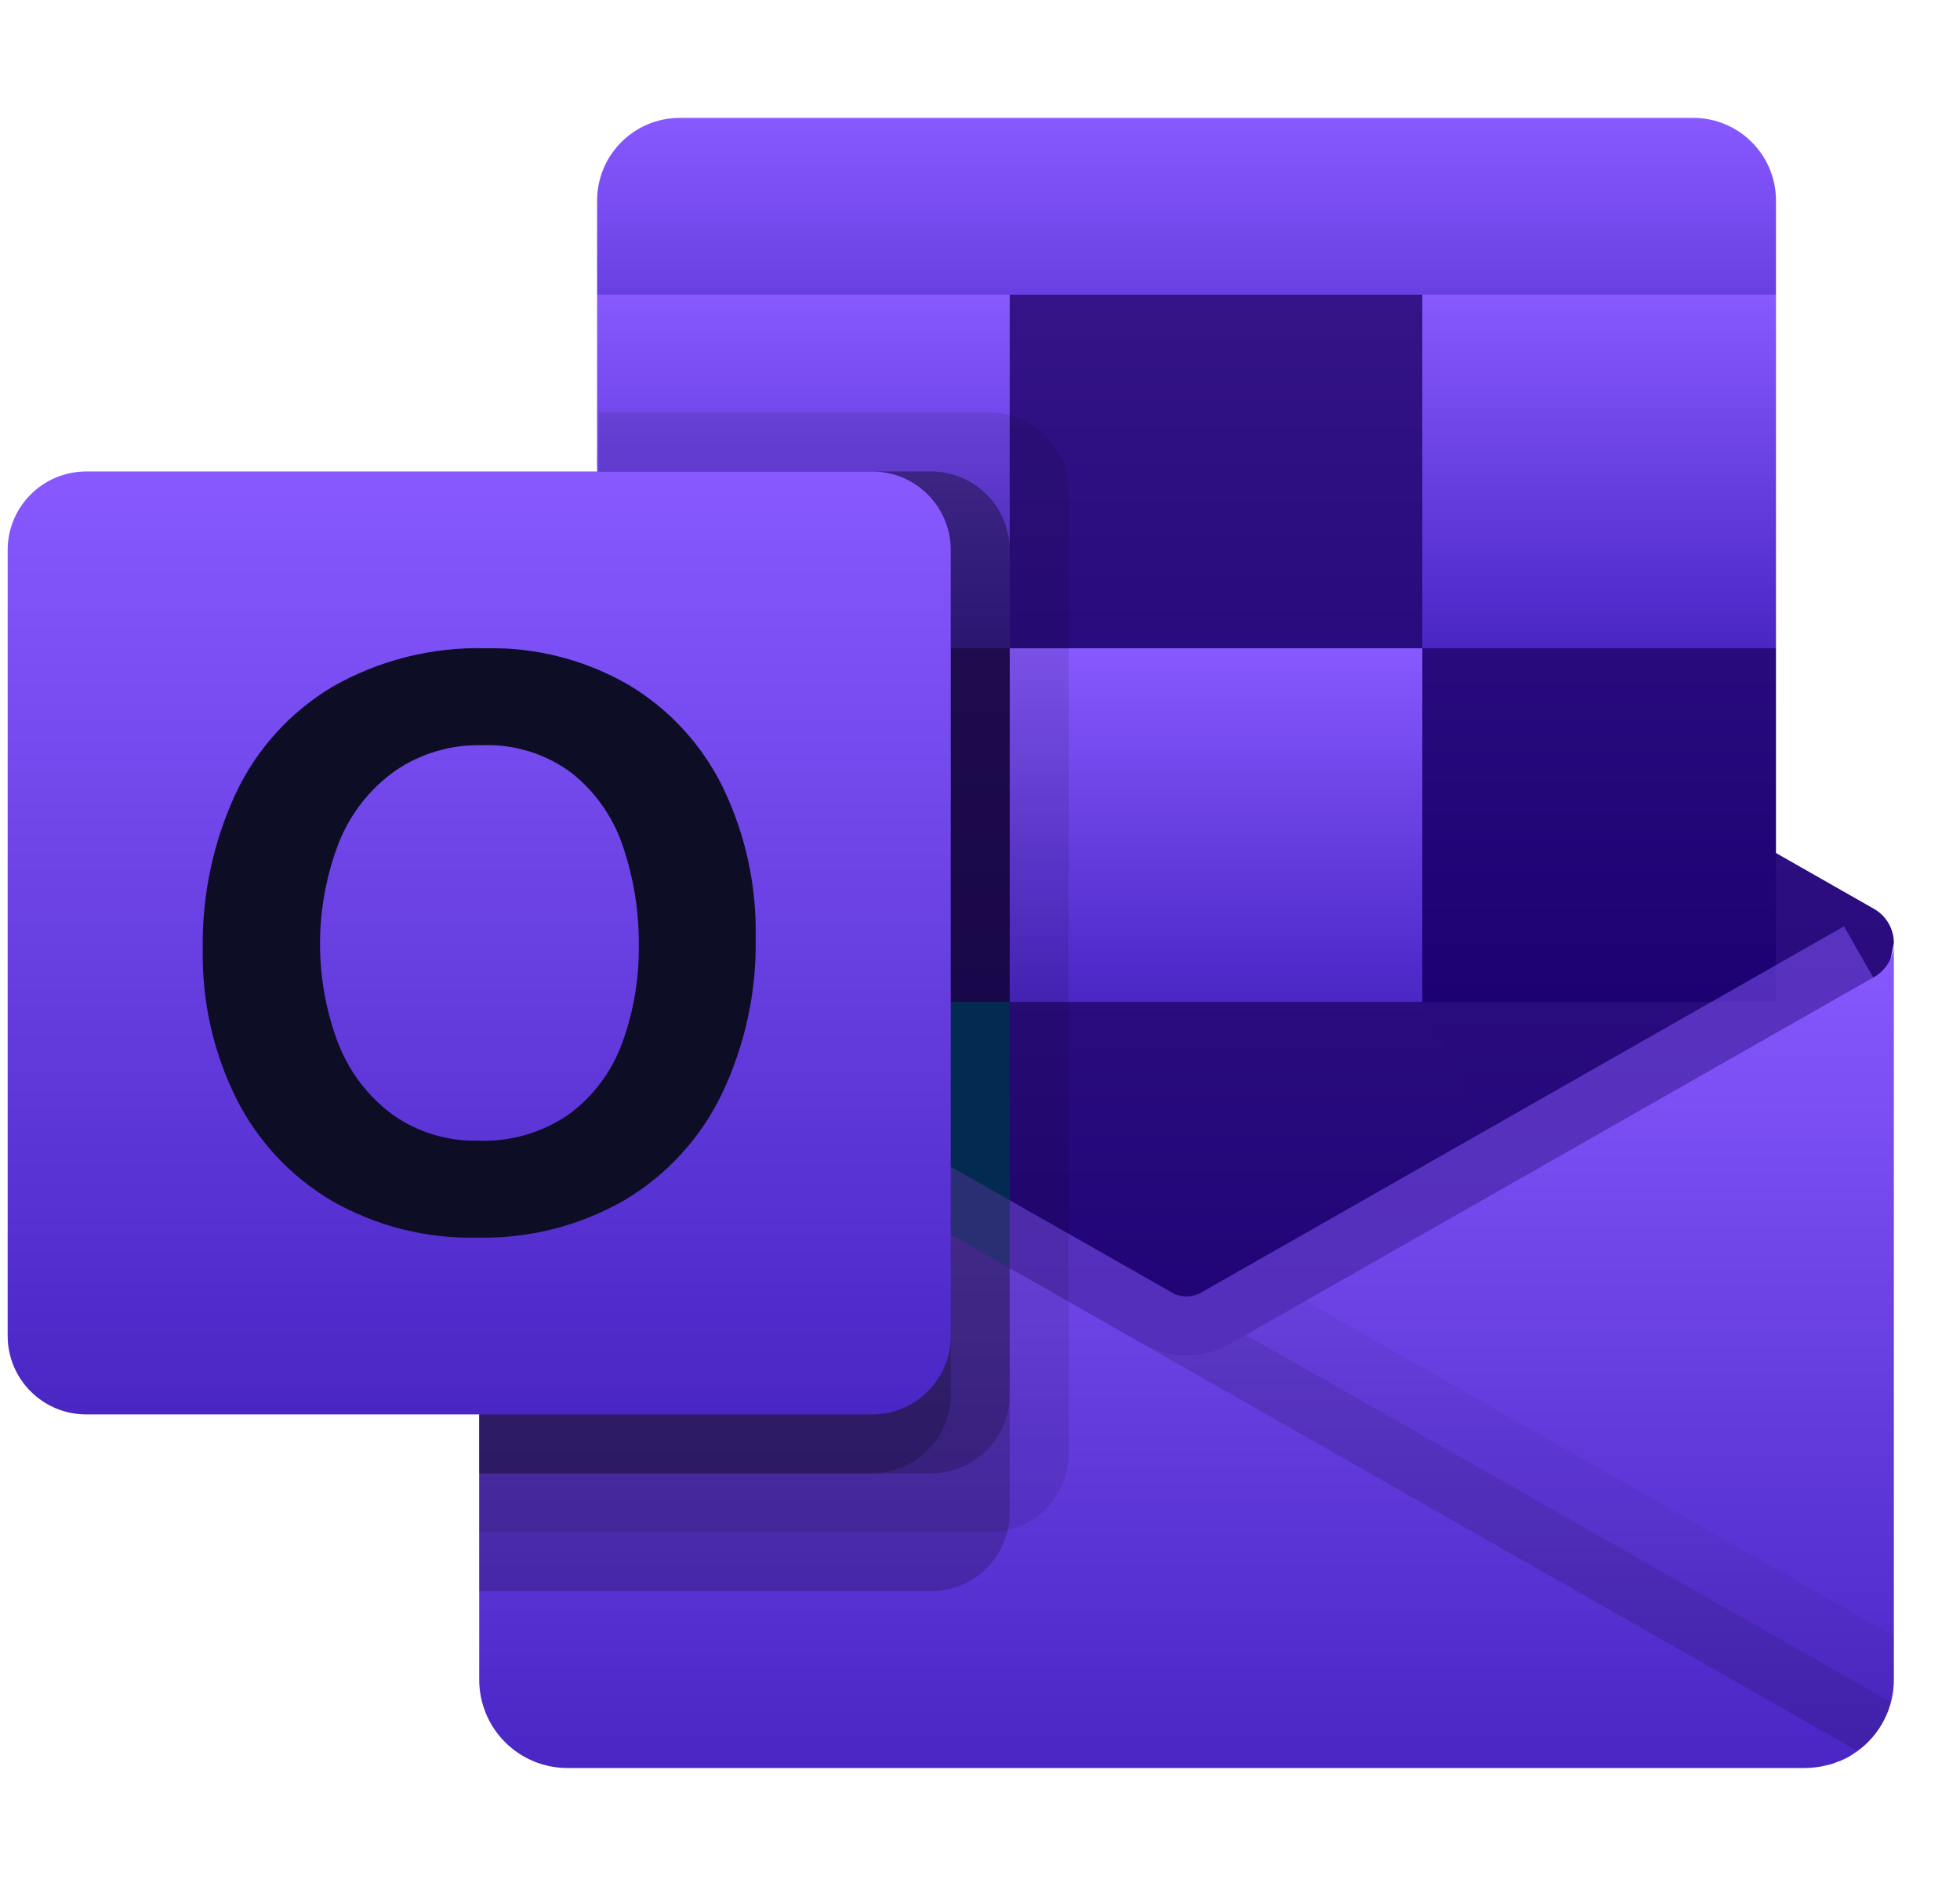
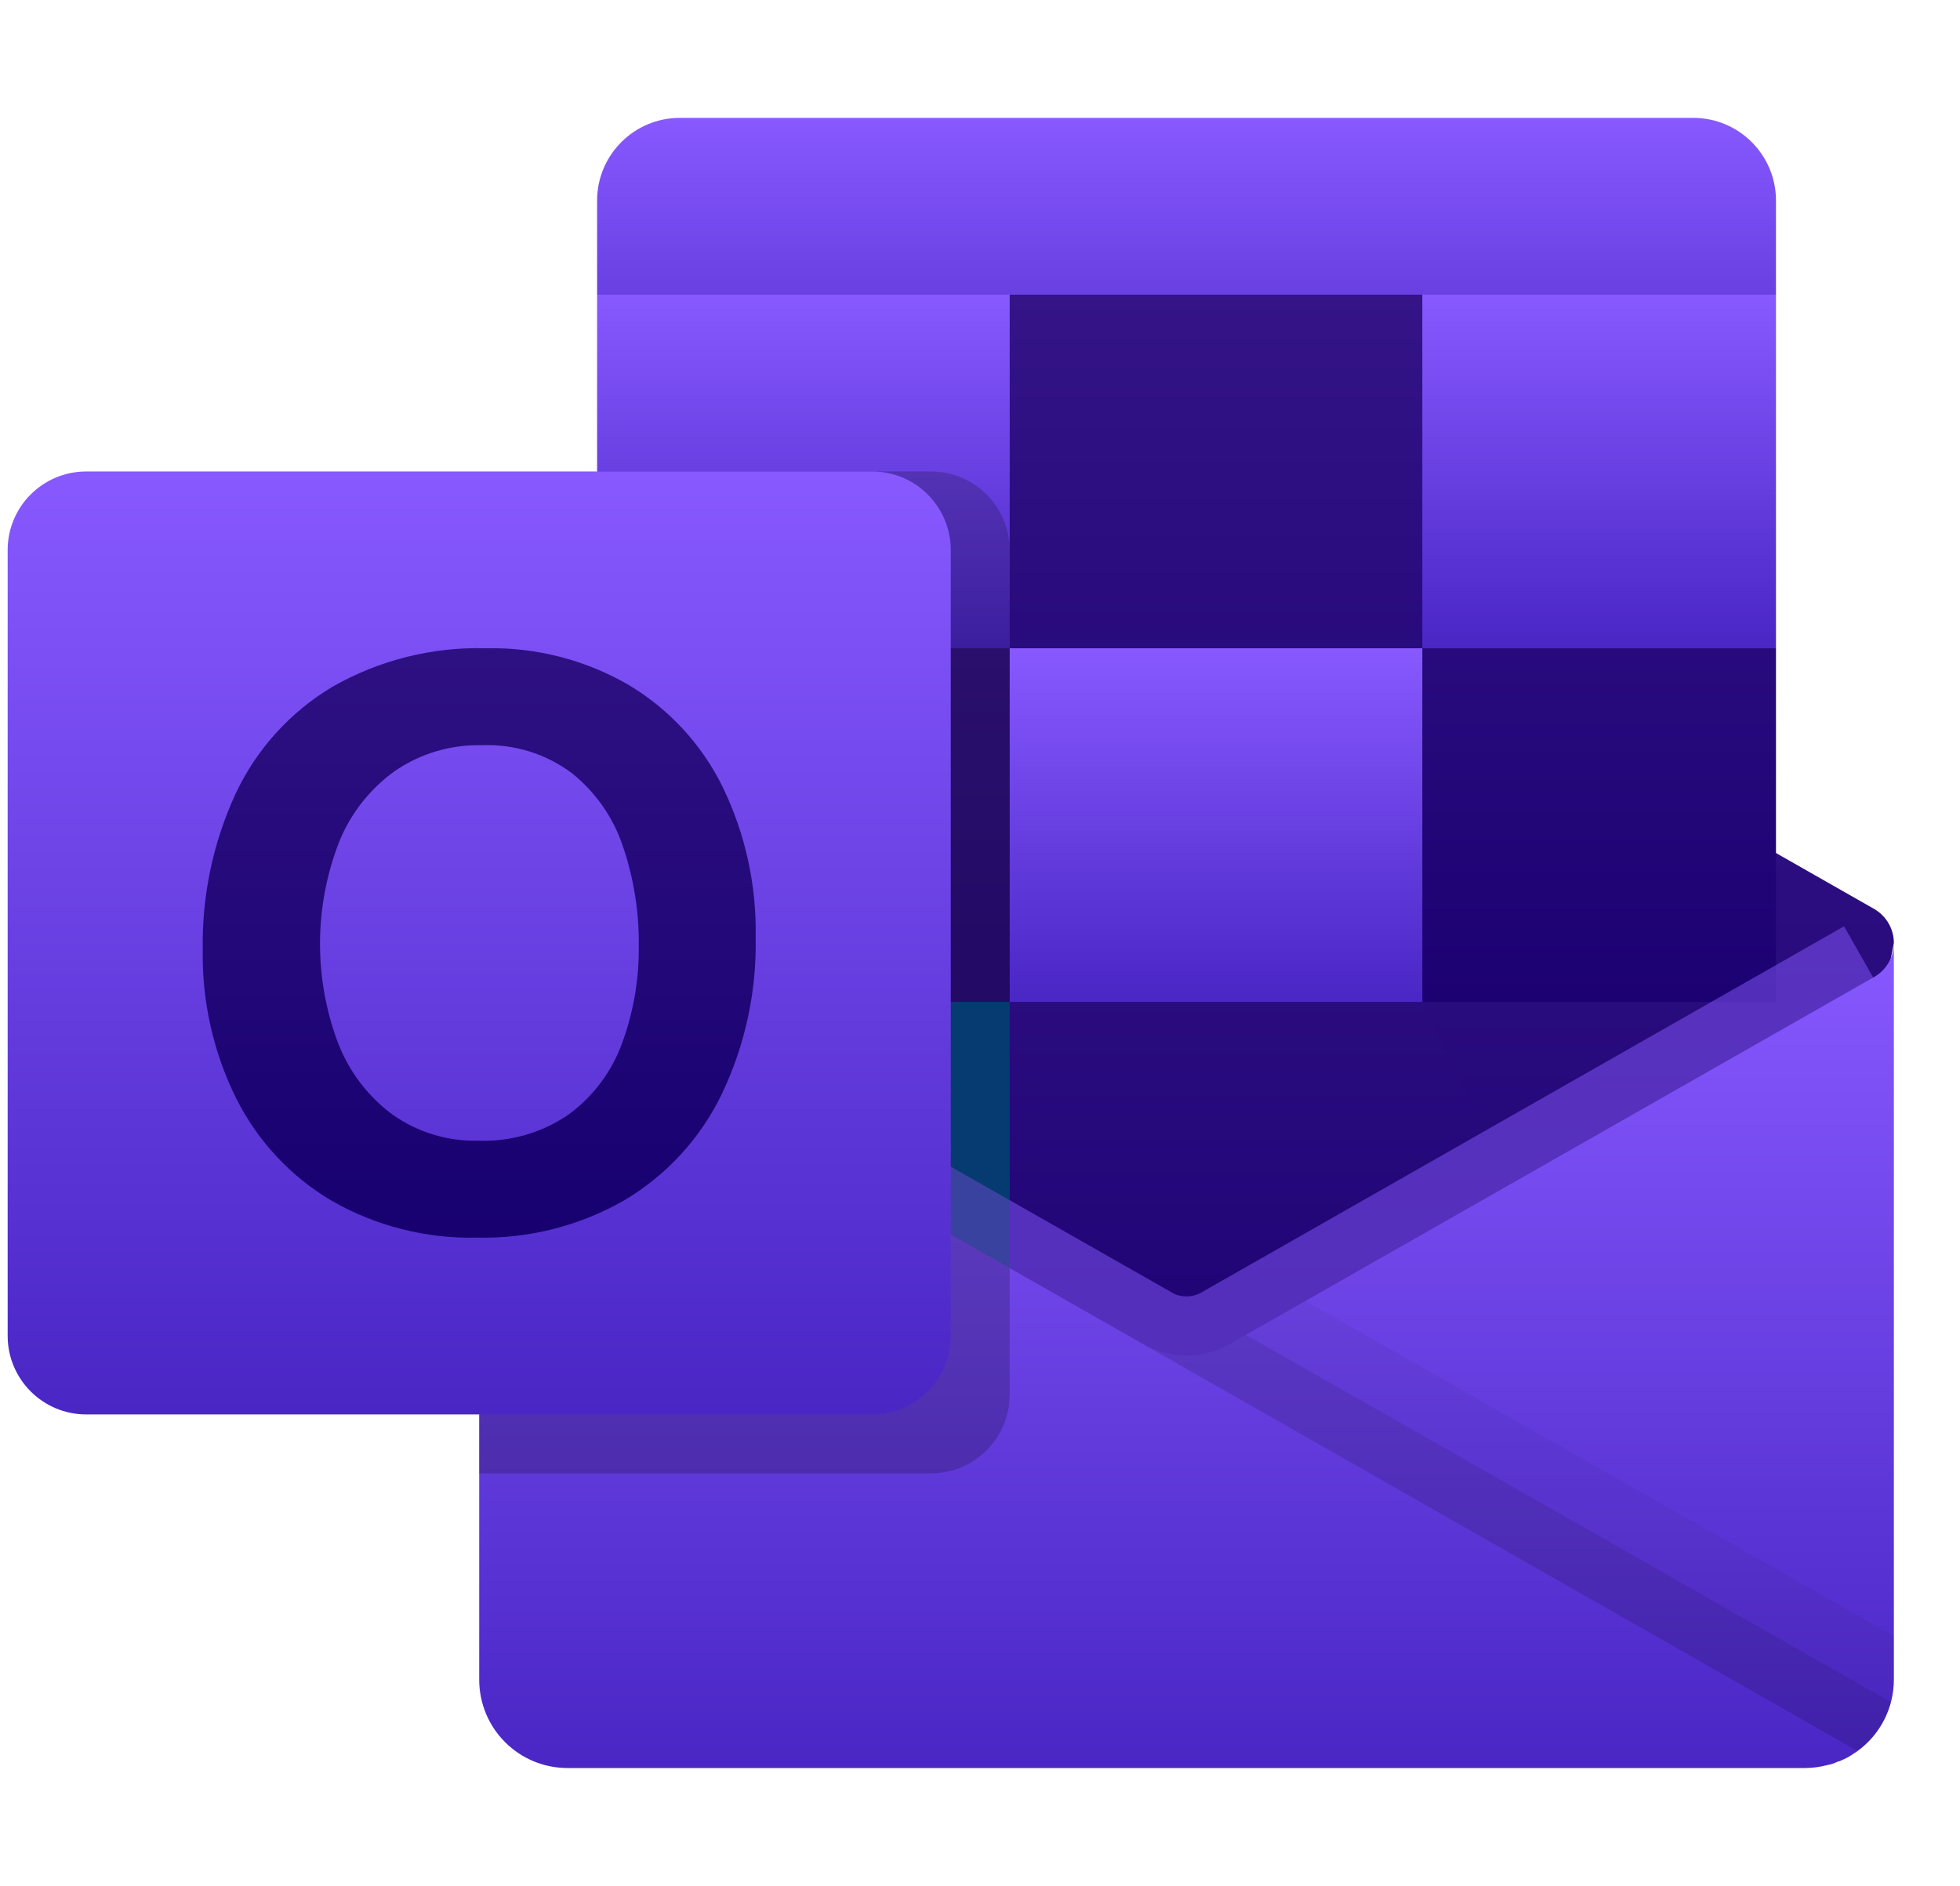
<svg xmlns="http://www.w3.org/2000/svg" viewBox="-0.13 0 33.252 32">
  <defs>
    <linearGradient id="j" x1="8" x2="8" y1="8" y2="24" gradientUnits="userSpaceOnUse">
      <stop offset="0" style="stop-color:rgb(52.941% 34.902% 100%)" />
      <stop offset="1" style="stop-color:rgb(28.847% 15.067% 77.116%)" />
    </linearGradient>
    <linearGradient id="h" x1="25.676" x2="25.676" y1="16" y2="29.714" gradientUnits="userSpaceOnUse">
      <stop offset="0" style="stop-color:rgb(52.941% 34.902% 100%)" />
      <stop offset="1" style="stop-color:rgb(28.847% 15.067% 77.116%)" />
    </linearGradient>
    <linearGradient id="i" x1="19.69" x2="19.69" y1="16" y2="30" gradientUnits="userSpaceOnUse">
      <stop offset="0" style="stop-color:rgb(52.941% 34.902% 100%)" />
      <stop offset="1" style="stop-color:rgb(28.847% 15.067% 77.116%)" />
    </linearGradient>
    <linearGradient id="e" x1="27" x2="27" y1="5" y2="11" gradientUnits="userSpaceOnUse">
      <stop offset="0" style="stop-color:rgb(52.941% 34.902% 100%)" />
      <stop offset="1" style="stop-color:rgb(28.847% 15.067% 77.116%)" />
    </linearGradient>
    <linearGradient id="c" x1="22.49" x2="22.49" y1="5" y2="17" gradientUnits="userSpaceOnUse">
      <stop offset="0" style="stop-color:rgb(20.392% 7.843% 52.941%)" />
      <stop offset="1" style="stop-color:rgb(10.841% .331% 45.148%)" />
    </linearGradient>
    <linearGradient id="f" x1="18.916" x2="18.916" y1="11" y2="24.768" gradientUnits="userSpaceOnUse">
      <stop offset="0" style="stop-color:rgb(20.392% 7.843% 52.941%)" />
      <stop offset="1" style="stop-color:rgb(10.841% .331% 45.148%)" />
    </linearGradient>
    <linearGradient id="b" x1="20" x2="20" y1="9.001" y2="25.81" gradientUnits="userSpaceOnUse">
      <stop offset="0" style="stop-color:rgb(20.392% 7.843% 52.941%)" />
      <stop offset="1" style="stop-color:rgb(10.841% .331% 45.148%)" />
    </linearGradient>
    <linearGradient id="a" x1="20" x2="20" y1="2" y2="8" gradientUnits="userSpaceOnUse">
      <stop offset="0" style="stop-color:rgb(52.941% 34.902% 100%)" />
      <stop offset="1" style="stop-color:rgb(28.847% 15.067% 77.116%)" />
    </linearGradient>
    <linearGradient id="d" x1="13.5" x2="13.5" y1="5" y2="11" gradientUnits="userSpaceOnUse">
      <stop offset="0" style="stop-color:rgb(52.941% 34.902% 100%)" />
      <stop offset="1" style="stop-color:rgb(28.847% 15.067% 77.116%)" />
    </linearGradient>
    <linearGradient id="g" x1="20.5" x2="20.5" y1="11" y2="17" gradientUnits="userSpaceOnUse">
      <stop offset="0" style="stop-color:rgb(52.941% 34.902% 100%)" />
      <stop offset="1" style="stop-color:rgb(28.847% 15.067% 77.116%)" />
    </linearGradient>
+     <linearGradient gradientUnits="userSpaceOnUse" x1="8" y1="10.998" x2="8" y2="21.001" id="gradient-0">
+       <stop offset="0" style="stop-color: rgb(18.039% 6.274% 50.98%)" />
+       <stop offset="1" style="stop-color: rgb(8.933% 0% 43.963%)" />
+     </linearGradient>
  </defs>
  <path d="M28.596 2H11.404A1.404 1.404 0 0 0 10 3.404V5l9.69 3L30 5V3.404A1.404 1.404 0 0 0 28.596 2z" style="fill:url(#a)" />
  <path d="M31.65 17.405A11.341 11.341 0 0 0 32 16a.666.666 0 0 0-.333-.576l-.013-.008-.004-.002L20.812 9.24a1.499 1.499 0 0 0-.145-.083 1.5 1.5 0 0 0-1.334 0 1.49 1.49 0 0 0-.145.082L8.35 15.415l-.004.002-.012.007A.666.666 0 0 0 8 16a11.344 11.344 0 0 0 .35 1.405l11.492 8.405z" style="fill:url(#b)" />
  <path d="M24 5h-7l-2.021 3L17 11l7 6h6v-6z" style="fill:url(#c)" />
  <path d="M10 5h7v6h-7z" style="fill:url(#d)" />
  <path d="M24 5h6v6h-6z" style="fill:url(#e)" />
  <path d="m24 17-7-6h-7v6l7 6 10.832 1.768z" style="fill:url(#f)" />
  <path fill="none" d="M10.031 5H30" />
  <path d="M17 11h7v6h-7z" style="fill:url(#g)" />
  <path fill="#064a8c" d="M10 17h7v6h-7z" />
-   <path d="M24 17h6v6h-6z" style="fill:transparent" />
+   <path d="M24 17h6v6h-6z" style="fill: rgba(0, 0, 0, 0);" />
  <path d="m20.19 25.218-11.793-8.6.495-.87s10.745 6.12 10.909 6.212a.528.528 0 0 0 .42-.012l10.933-6.23.496.869z" opacity=".5" style="fill:#8759ff" />
  <path d="m31.667 16.577-.014.008-.003.002-10.838 6.174a1.497 1.497 0 0 1-1.46.091l3.774 5.061 8.254 1.797v.004A1.498 1.498 0 0 0 32 28.5V16a.666.666 0 0 1-.333.577z" style="fill:url(#h)" />
  <path d="M32 28.5v-.738l-9.983-5.688-1.205.687a1.497 1.497 0 0 1-1.46.091l3.774 5.061 8.254 1.797v.004A1.498 1.498 0 0 0 32 28.5z" opacity=".05" />
  <path d="M31.95 28.883 21.007 22.65l-.195.11a1.497 1.497 0 0 1-1.46.092l3.774 5.061 8.254 1.797v.004a1.501 1.501 0 0 0 .57-.83z" opacity=".1" />
  <path d="M8.35 16.59v-.01h-.01l-.03-.02A.65.65 0 0 1 8 16v12.5A1.498 1.498 0 0 0 9.5 30h21a1.503 1.503 0 0 0 .37-.05.637.637 0 0 0 .18-.06.142.142 0 0 0 .06-.02 1.048 1.048 0 0 0 .23-.13c.02-.01.03-.01.04-.03z" style="fill:url(#i)" />
-   <path d="M18 24.667V8.333A1.337 1.337 0 0 0 16.667 7H10.03v7.456l-1.68.958-.005.002-.012.007A.666.666 0 0 0 8 16v.005V16v10h8.667A1.337 1.337 0 0 0 18 24.667z" opacity=".1" />
-   <path d="M17 25.667V9.333A1.337 1.337 0 0 0 15.667 8H10.03v6.456l-1.68.958-.005.002-.012.007A.666.666 0 0 0 8 16v.005V16v11h7.667A1.337 1.337 0 0 0 17 25.667z" opacity=".2" />
  <path d="M17 23.667V9.333A1.337 1.337 0 0 0 15.667 8H10.03v6.456l-1.68.958-.005.002-.012.007A.666.666 0 0 0 8 16v.005V16v9h7.667A1.337 1.337 0 0 0 17 23.667z" opacity=".2" />
-   <path d="M16 23.667V9.333A1.337 1.337 0 0 0 14.667 8H10.03v6.456l-1.68.958-.005.002-.012.007A.666.666 0 0 0 8 16v.005V16v9h6.667A1.337 1.337 0 0 0 16 23.667z" opacity=".2" />
-   <path d="M1.333 8h13.334A1.333 1.333 0 0 1 16 9.333v13.334A1.333 1.333 0 0 1 14.667 24H1.333A1.333 1.333 0 0 1 0 22.667V9.333A1.333 1.333 0 0 1 1.333 8z" style="fill:url(#j)" />
-   <path d="M3.867 13.468a4.181 4.181 0 0 1 1.642-1.814A4.965 4.965 0 0 1 8.119 11a4.617 4.617 0 0 1 2.413.62 4.14 4.14 0 0 1 1.598 1.733 5.597 5.597 0 0 1 .56 2.55 5.901 5.901 0 0 1-.577 2.666 4.239 4.239 0 0 1-1.645 1.794A4.8 4.8 0 0 1 7.963 21a4.729 4.729 0 0 1-2.468-.627 4.204 4.204 0 0 1-1.618-1.736 5.459 5.459 0 0 1-.567-2.519 6.055 6.055 0 0 1 .557-2.65zm1.75 4.258a2.716 2.716 0 0 0 .923 1.194 2.411 2.411 0 0 0 1.443.435 2.533 2.533 0 0 0 1.541-.449 2.603 2.603 0 0 0 .897-1.197 4.626 4.626 0 0 0 .286-1.665 5.063 5.063 0 0 0-.27-1.686 2.669 2.669 0 0 0-.866-1.24 2.387 2.387 0 0 0-1.527-.473 2.493 2.493 0 0 0-1.477.439 2.741 2.741 0 0 0-.944 1.203 4.776 4.776 0 0 0-.007 3.44z" style="paint-order:fill;fill-rule:evenodd;fill:#0d0d26" />
+   <path d="M1.333 8h13.334A1.333 1.333 0 0 1 16 9.333v13.334A1.333 1.333 0 0 1 14.667 24H1.333A1.333 1.333 0 0 1 0 22.667V9.333A1.333 1.333 0 0 1 1.333 8z" style="fill: url('#j');" />
+   <path d="M3.867 13.468a4.181 4.181 0 0 1 1.642-1.814A4.965 4.965 0 0 1 8.119 11a4.617 4.617 0 0 1 2.413.62 4.14 4.14 0 0 1 1.598 1.733 5.597 5.597 0 0 1 .56 2.55 5.901 5.901 0 0 1-.577 2.666 4.239 4.239 0 0 1-1.645 1.794A4.8 4.8 0 0 1 7.963 21a4.729 4.729 0 0 1-2.468-.627 4.204 4.204 0 0 1-1.618-1.736 5.459 5.459 0 0 1-.567-2.519 6.055 6.055 0 0 1 .557-2.65zm1.75 4.258a2.716 2.716 0 0 0 .923 1.194 2.411 2.411 0 0 0 1.443.435 2.533 2.533 0 0 0 1.541-.449 2.603 2.603 0 0 0 .897-1.197 4.626 4.626 0 0 0 .286-1.665 5.063 5.063 0 0 0-.27-1.686 2.669 2.669 0 0 0-.866-1.24 2.387 2.387 0 0 0-1.527-.473 2.493 2.493 0 0 0-1.477.439 2.741 2.741 0 0 0-.944 1.203 4.776 4.776 0 0 0-.007 3.44z" style="paint-order: fill; fill-rule: evenodd; fill: url('#gradient-0');" />
  <path fill="none" d="M0 0h32v32H0z" />
</svg>
